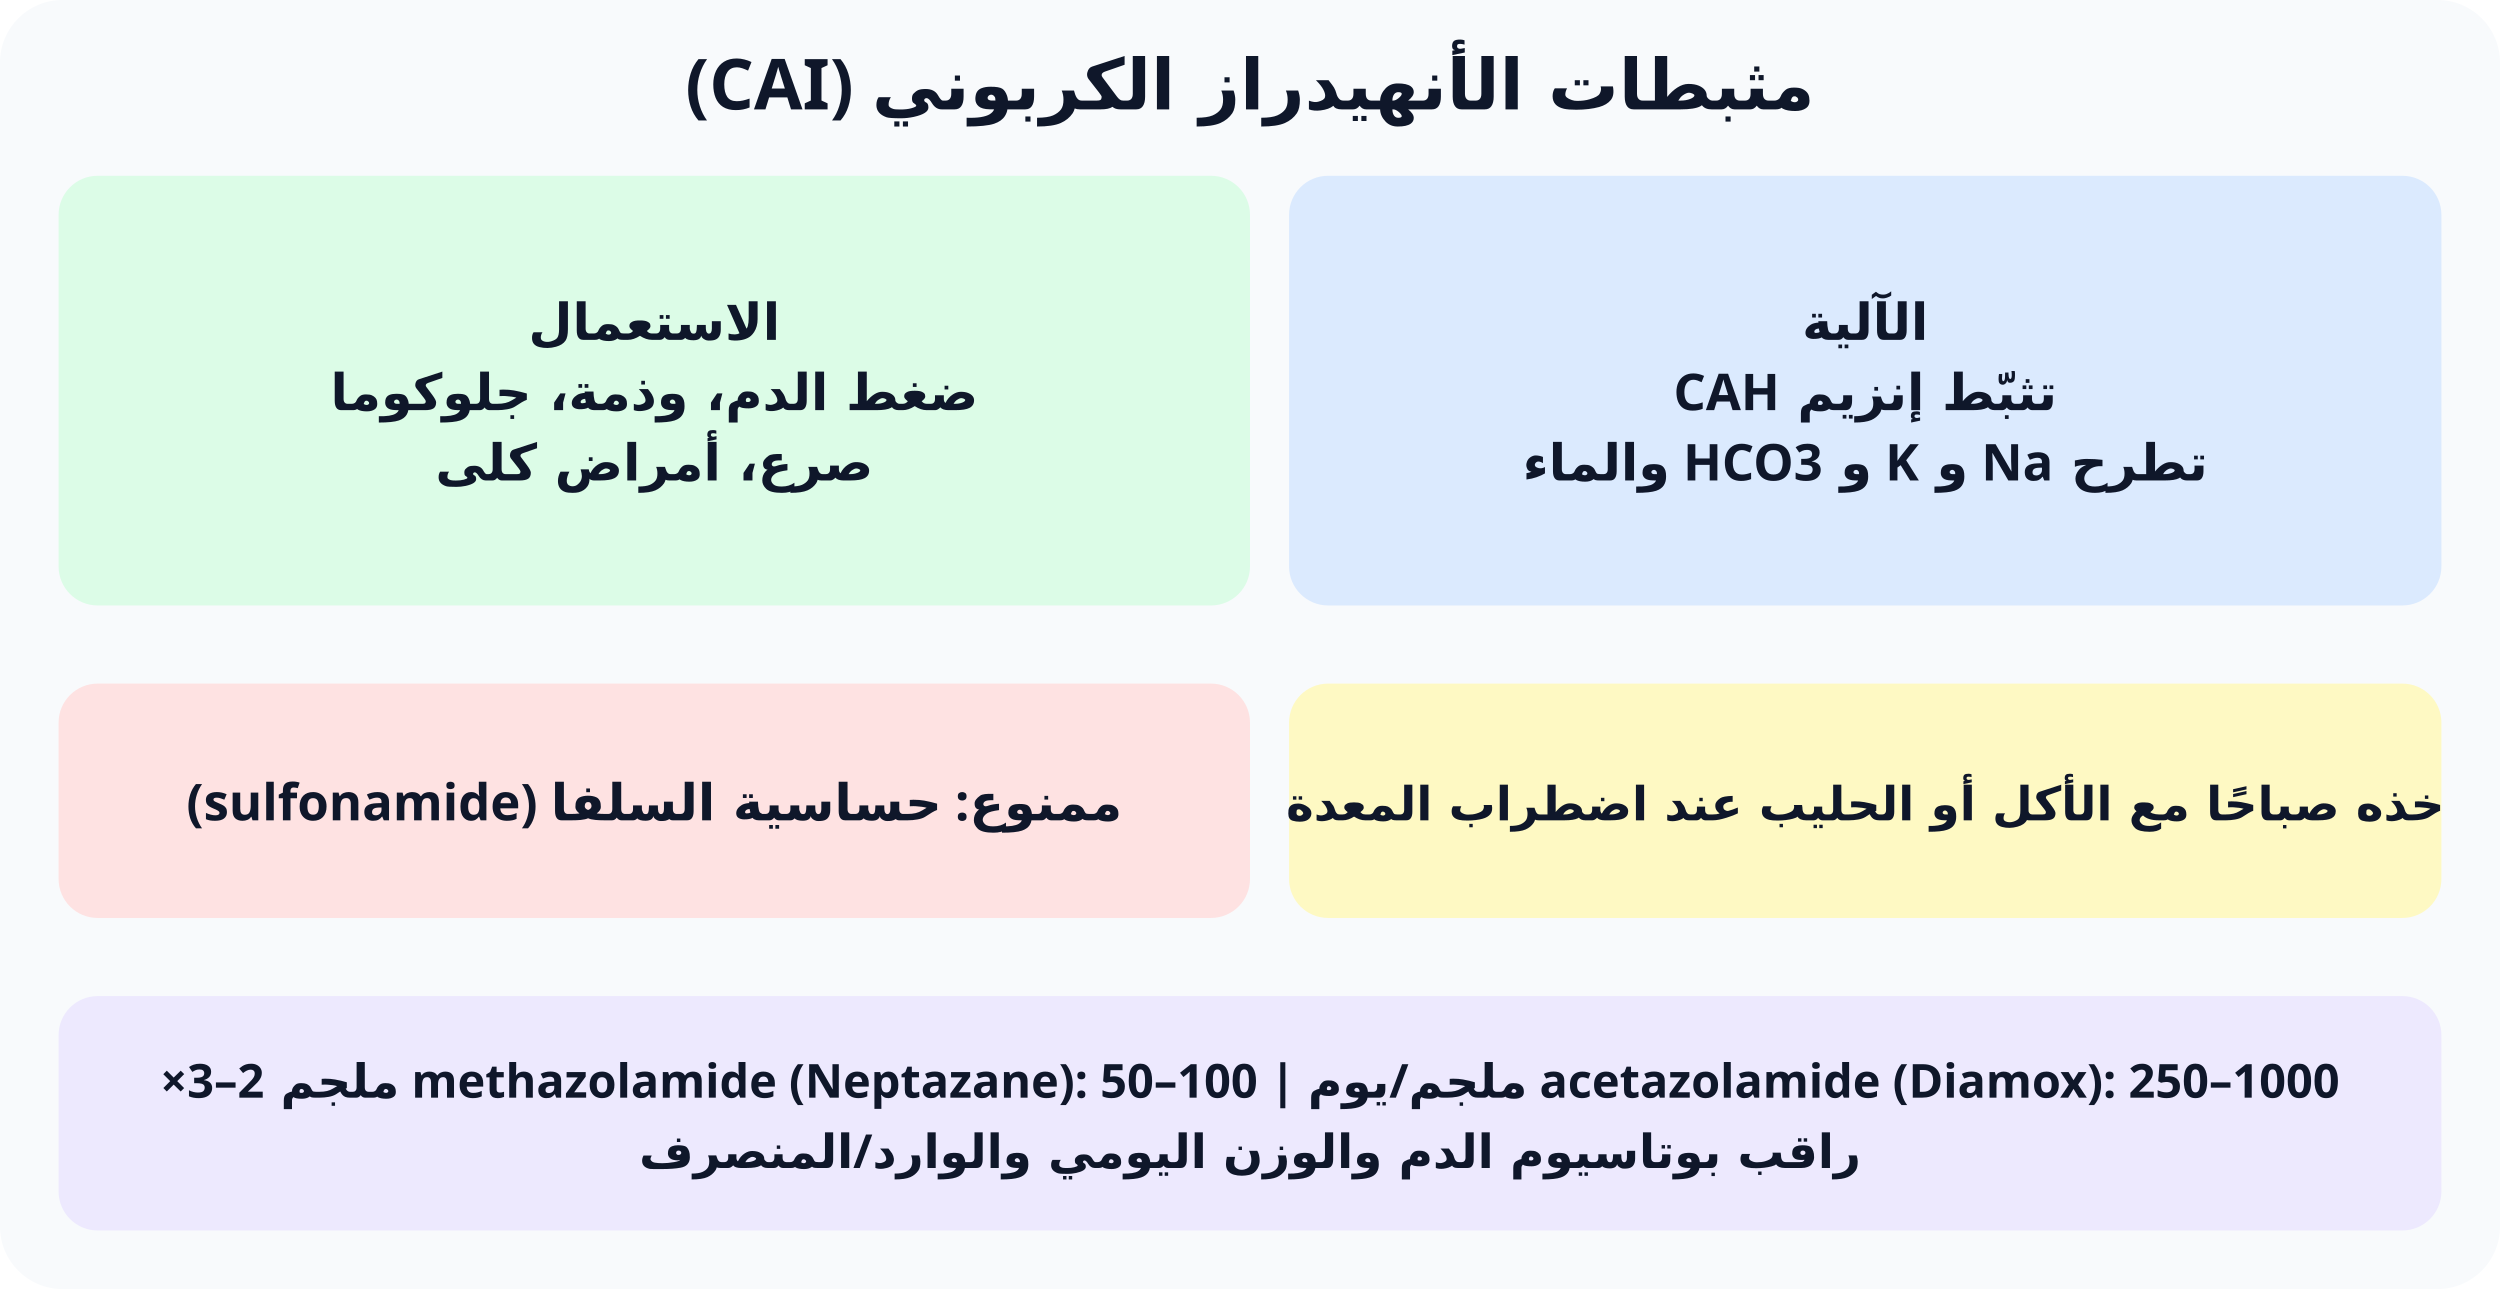
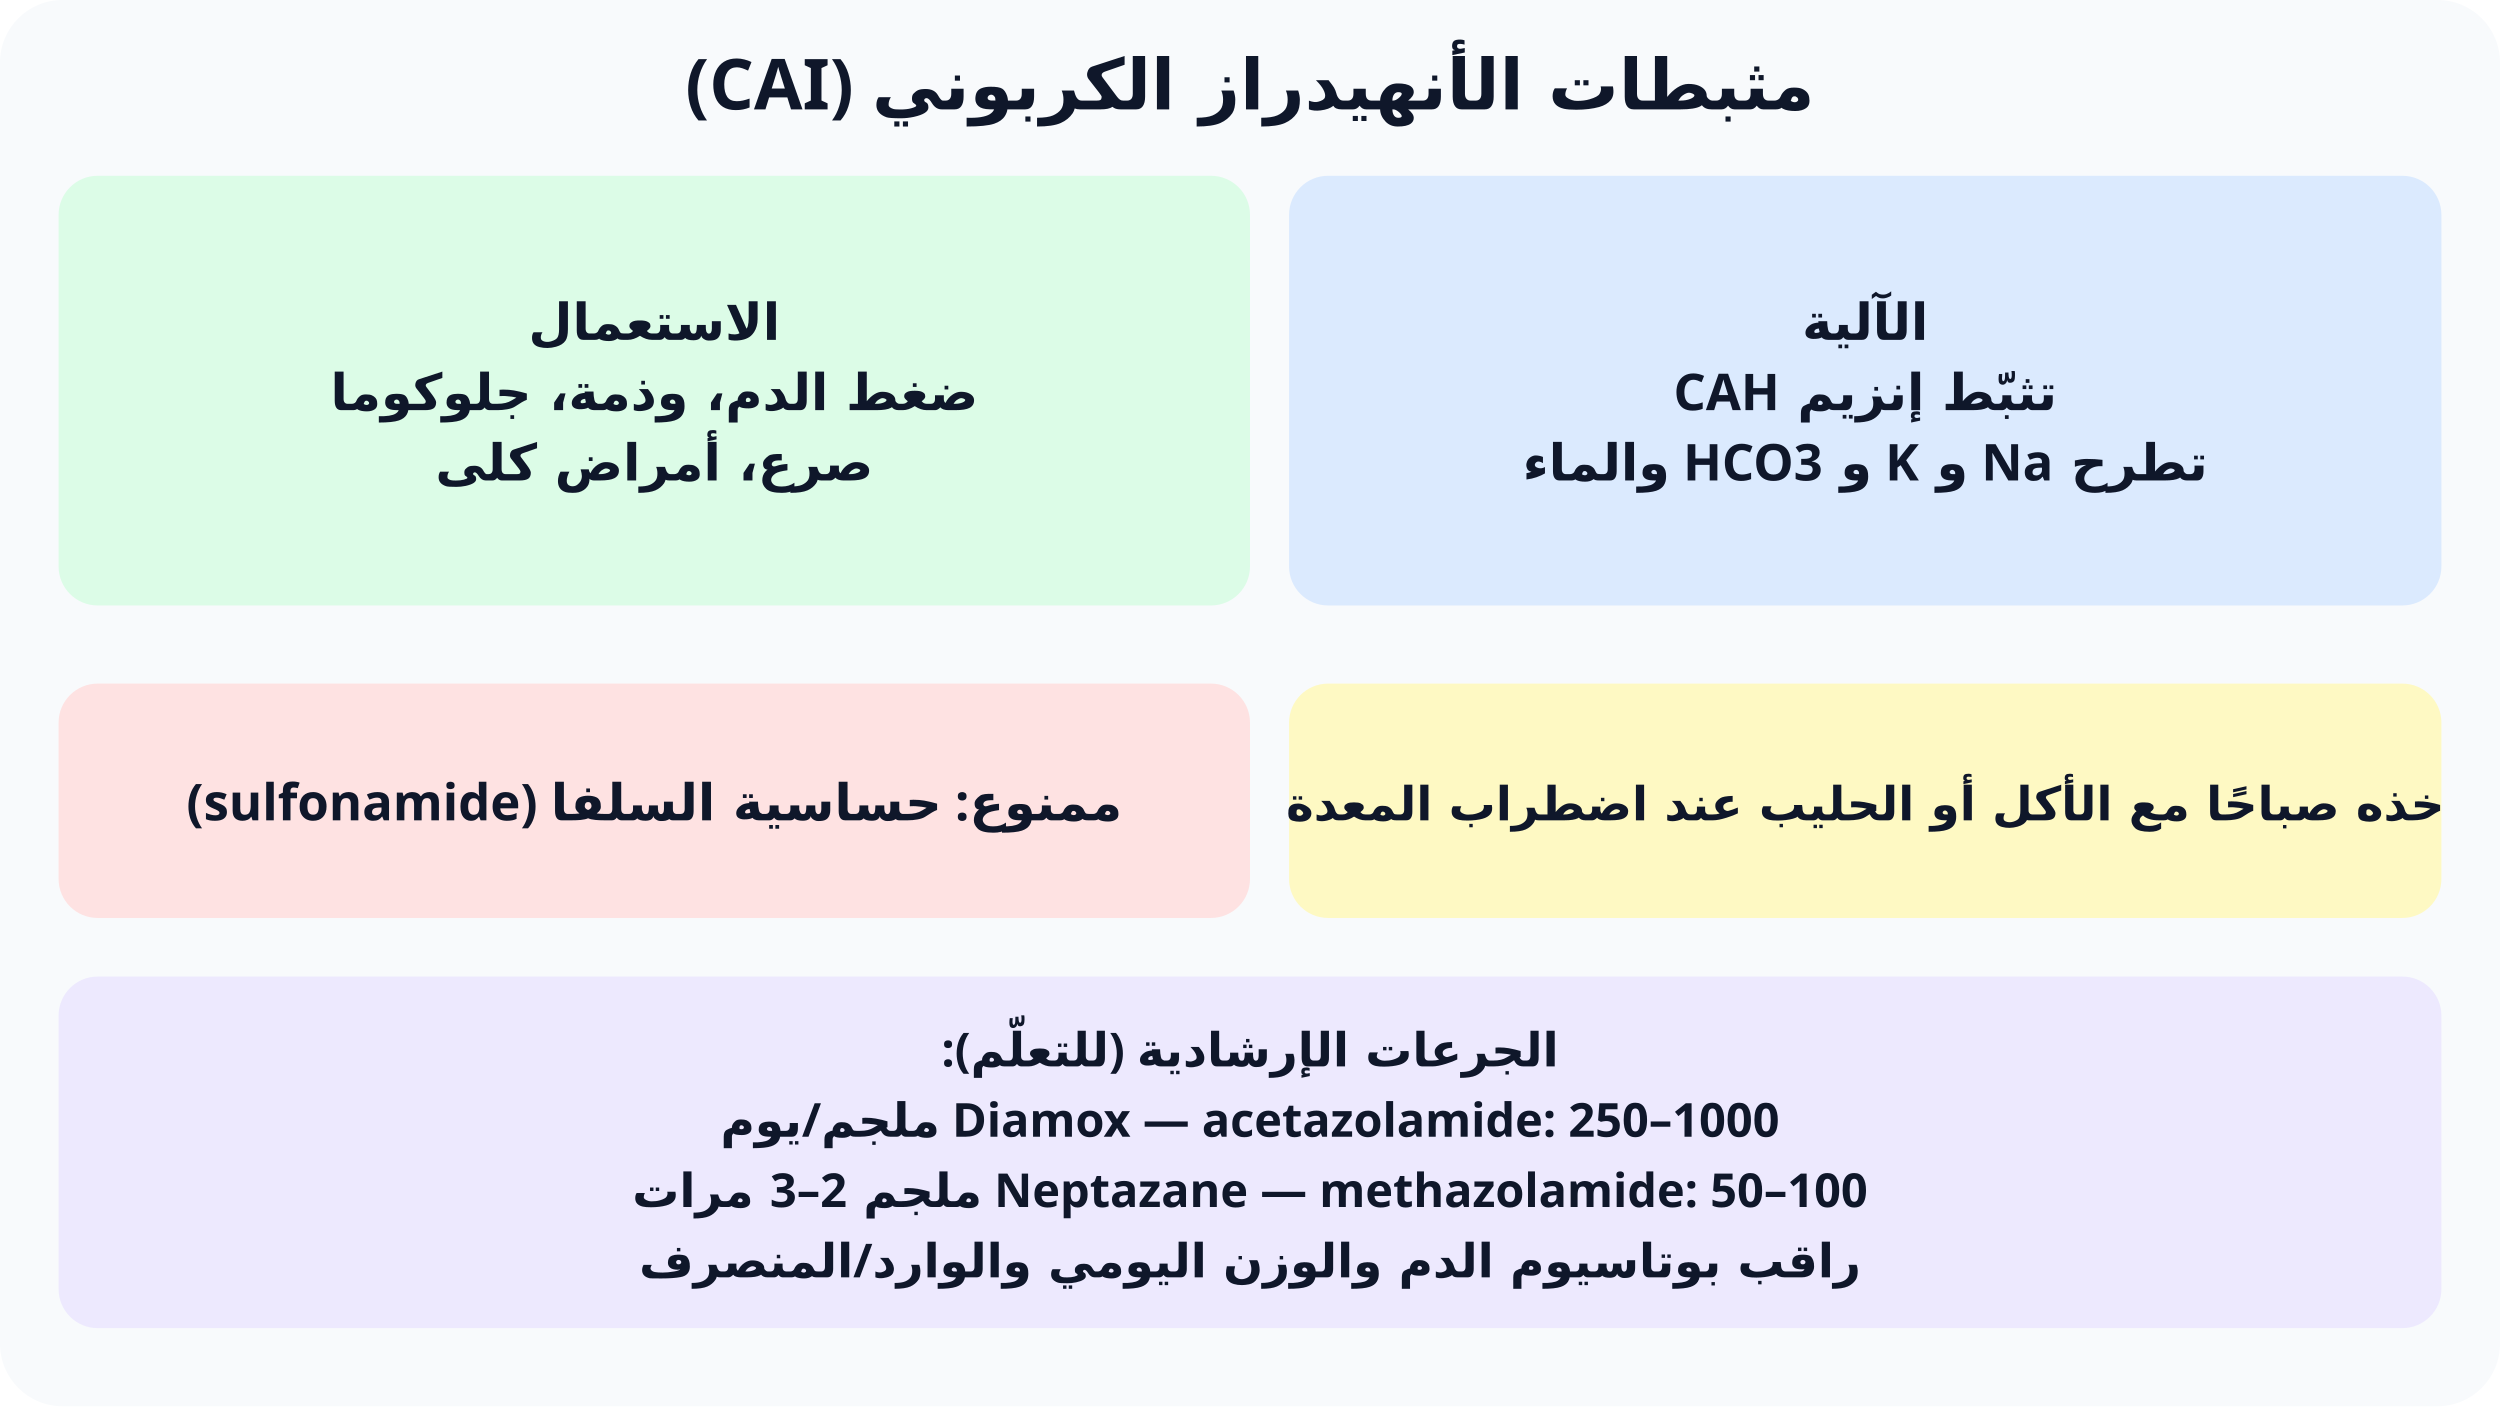
- <svg xmlns="http://www.w3.org/2000/svg" viewBox="0 0 640 330" font-family="Cairo, Tahoma, sans-serif" direction="rtl">
+ <svg xmlns="http://www.w3.org/2000/svg" viewBox="0 0 640 360" font-family="Cairo, Tahoma, sans-serif" direction="rtl">
  <defs>
    <marker id="ar" viewBox="0 0 10 10" refX="9" refY="5" markerWidth="7" markerHeight="7" orient="auto">
      <path d="M0 0L10 5L0 10z" fill="#64748b" />
    </marker>
  </defs>
-   <rect width="640" height="330" rx="16" fill="#f8fafc" />
+   <rect width="640" height="360" rx="16" fill="#f8fafc" />
  <text x="320" y="28" text-anchor="middle" font-size="18" font-weight="800" fill="#0f172a">مثبطات الأنهيدراز الكربوني (CAI)</text>
  <rect x="330" y="45" width="295" height="110" rx="10" fill="#dbeafe" />
  <text x="477.5" y="87" text-anchor="middle" font-size="13" font-weight="800" fill="#0f172a">الآلية</text>
  <text x="477.5" y="105" text-anchor="middle" font-size="13" font-weight="600" fill="#0f172a">تثبّط إنزيم CAH</text>
  <text x="477.5" y="123" text-anchor="middle" font-size="13" font-weight="600" fill="#0f172a">تطرح Na و K و HCO3 والماء</text>
  <rect x="15" y="45" width="305" height="110" rx="10" fill="#dcfce7" />
  <text x="167.5" y="87" text-anchor="middle" font-size="13" font-weight="800" fill="#0f172a">الاستعمال</text>
  <text x="167.5" y="105" text-anchor="middle" font-size="13" font-weight="600" fill="#0f172a">ضغط الدم، وذمة، جلوكوما</text>
  <text x="167.5" y="123" text-anchor="middle" font-size="13" font-weight="600" fill="#0f172a">صرع، أمراض كلى</text>
  <rect x="15" y="175" width="305" height="60" rx="10" fill="#fee2e2" />
  <text x="167.5" y="210" text-anchor="middle" font-size="13" font-weight="800" fill="#0f172a">ممنوع: حساسية السلفا (sulfonamide)</text>
  <rect x="330" y="175" width="295" height="60" rx="10" fill="#fef9c3" />
  <text x="477.5" y="210" text-anchor="middle" font-size="12" font-weight="800" fill="#0f172a">خذه صباحًا مع الأكل أو الحليب عند اضطراب المعدة</text>
-   <rect x="15" y="255" width="610" height="60" rx="10" fill="#ede9fe" />
-   <text x="320" y="281" text-anchor="middle" font-size="12" font-weight="800" fill="#0f172a">acetazolamide (Diamox): 250–1000 ملجم/يوم | methazolamide (Neptazane): 50–100 ملجم 2–3×</text>
-   <text x="320" y="299" text-anchor="middle" font-size="12" font-weight="600" fill="#0f172a">راقب بوتاسيوم الدم والوزن اليومي والوارد/المنصرف</text>
+   <rect x="15" y="250" width="610" height="90" rx="10" fill="#ede9fe" />
+   <text x="320" y="273" text-anchor="middle" font-size="12" font-weight="800" fill="#0f172a">الجرعات الإرشادية (للتعلّم):</text>
+   <text x="320" y="291" text-anchor="middle" font-size="12" font-weight="600" fill="#0f172a">Diamox — acetazolamide: 250–1000 ملجم/يوم</text>
+   <text x="320" y="309" text-anchor="middle" font-size="12" font-weight="600" fill="#0f172a">Neptazane — methazolamide: 50–100 ملجم 2–3 مرات</text>
+   <text x="320" y="327" text-anchor="middle" font-size="12" font-weight="600" fill="#0f172a">راقب بوتاسيوم الدم والوزن اليومي والوارد/المنصرف</text>
</svg>
